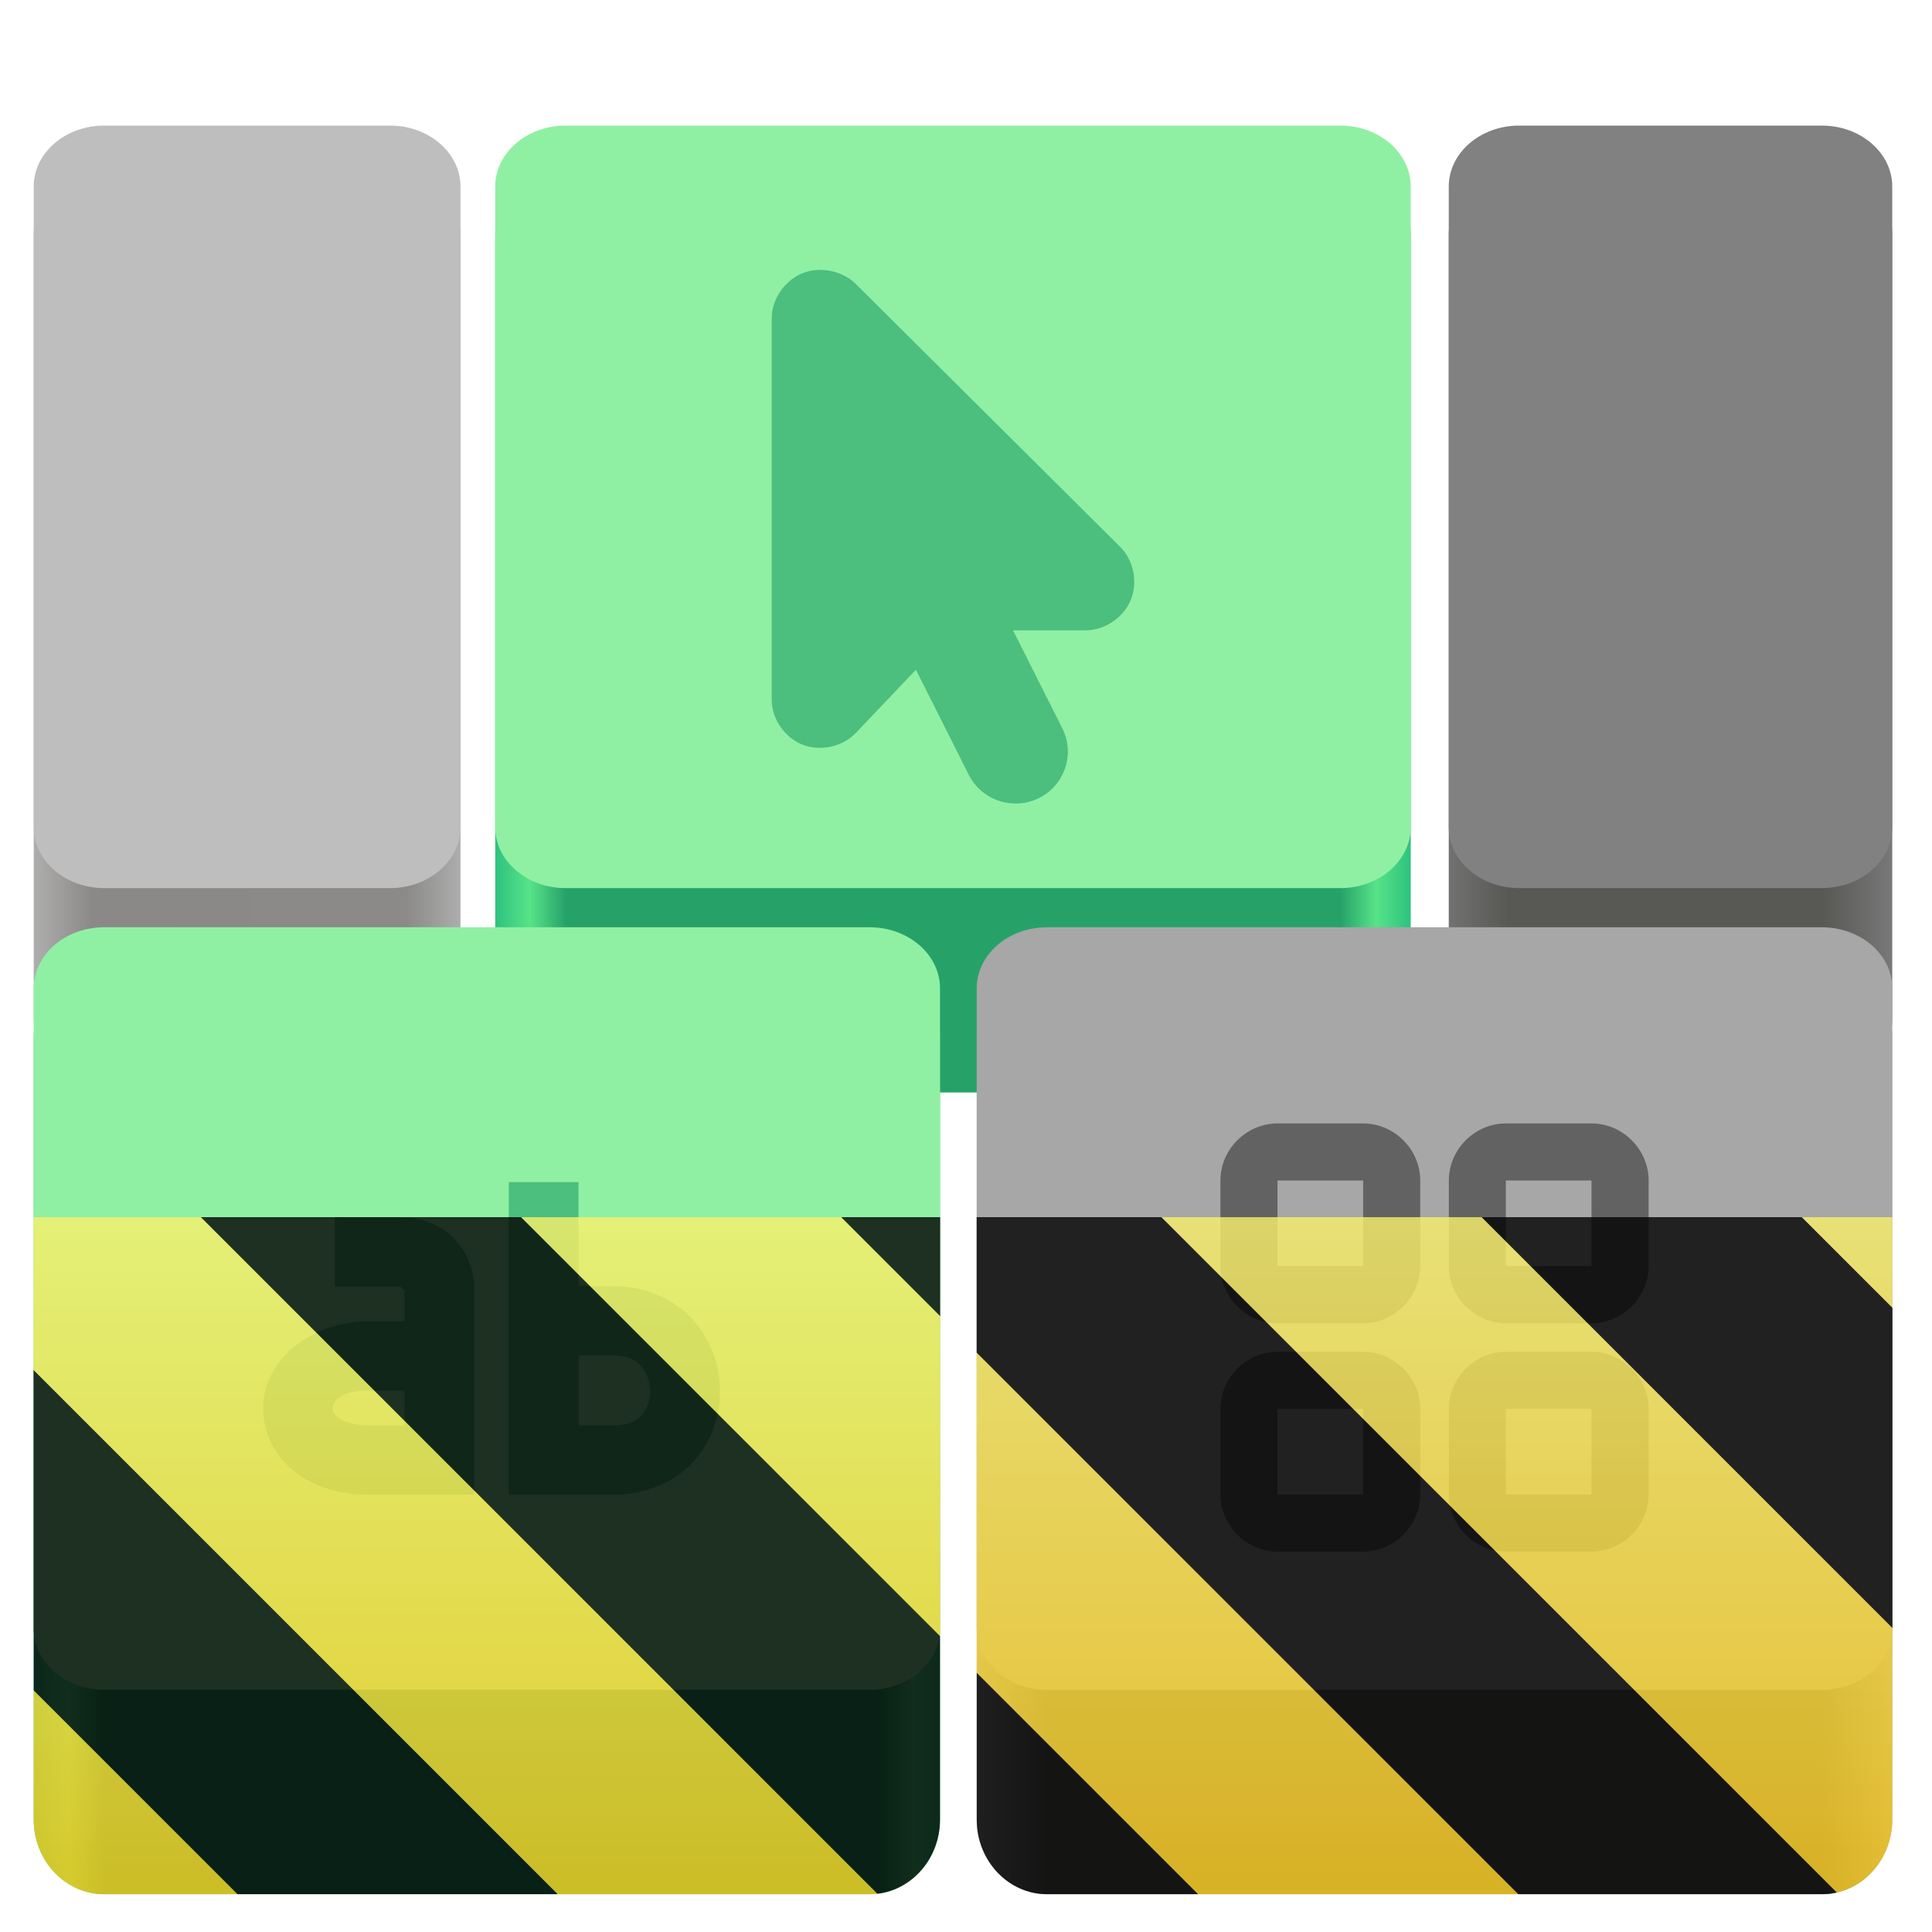
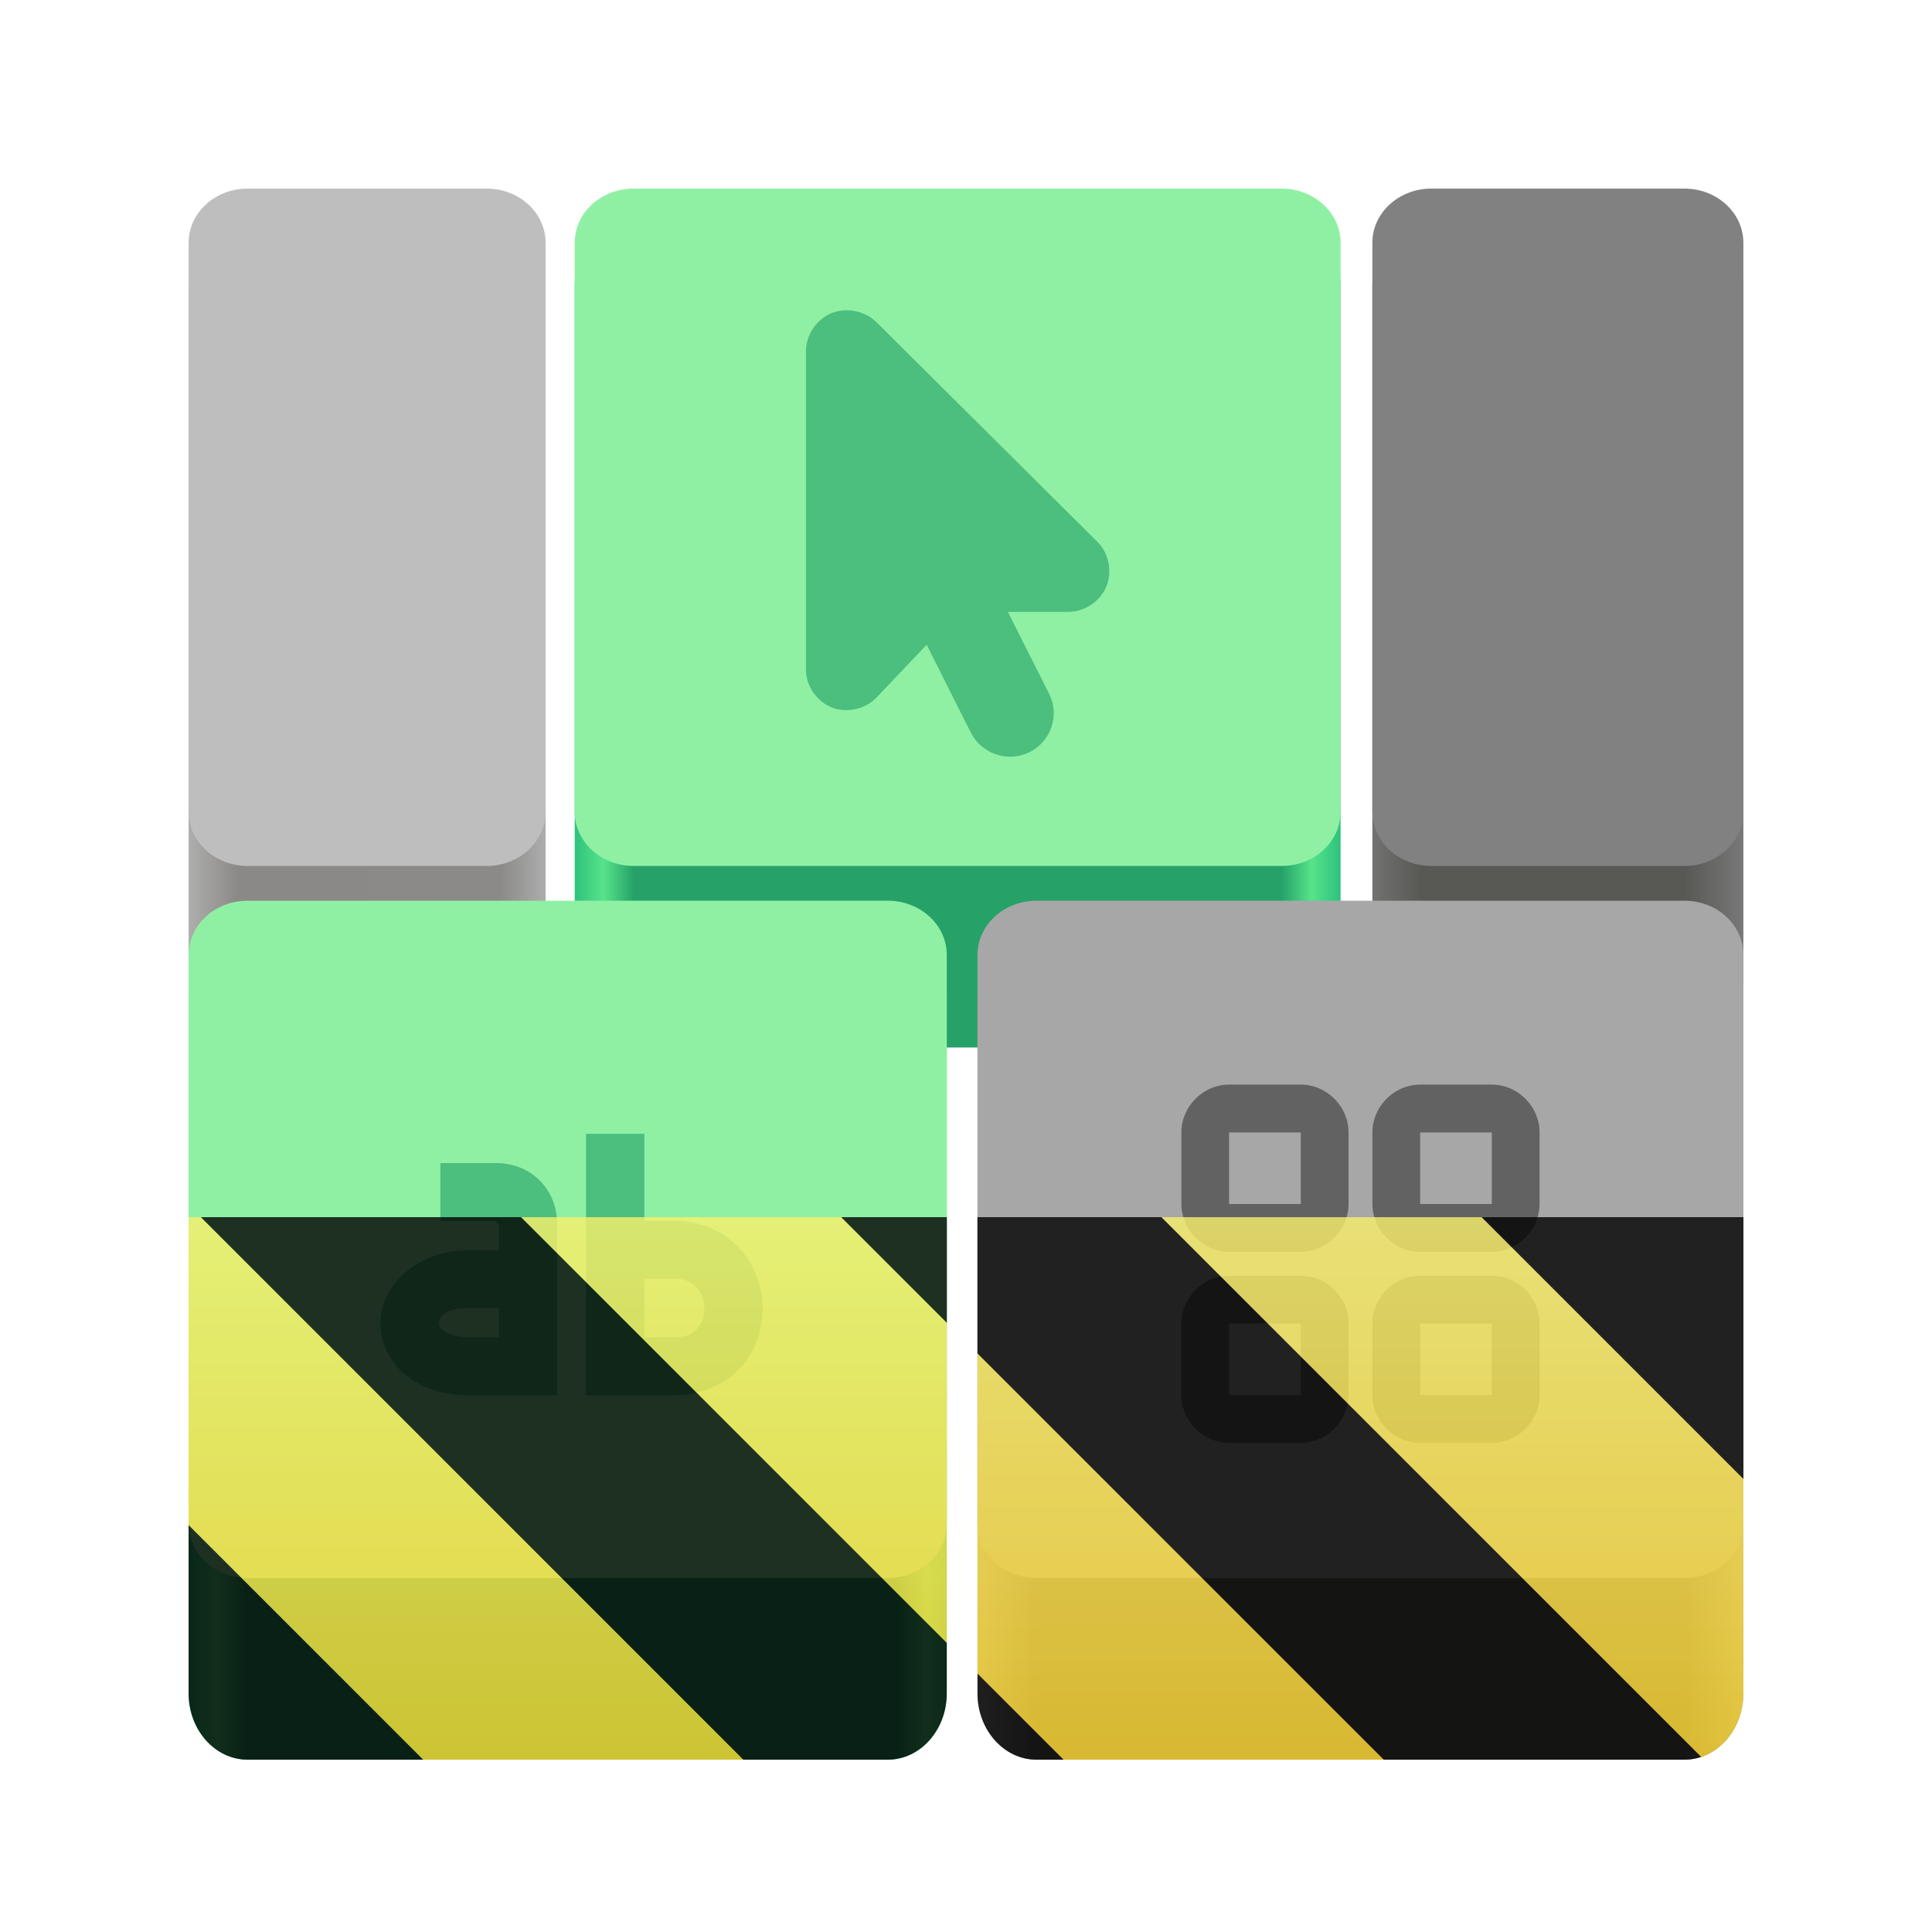
<svg xmlns="http://www.w3.org/2000/svg" xmlns:xlink="http://www.w3.org/1999/xlink" height="128px" viewBox="0 0 128 128" width="128px">
  <filter id="a" height="100%" width="100%" x="0%" y="0%">
    <feColorMatrix color-interpolation-filters="sRGB" values="0 0 0 0 1 0 0 0 0 1 0 0 0 0 1 0 0 0 1 0" />
  </filter>
  <linearGradient id="b" gradientUnits="userSpaceOnUse">
    <stop offset="0" stop-color="#2ec27e" />
    <stop offset="0.038" stop-color="#57e389" />
    <stop offset="0.077" stop-color="#26a269" />
    <stop offset="0.923" stop-color="#26a269" />
    <stop offset="0.962" stop-color="#57e389" />
    <stop offset="1" stop-color="#2ec27e" />
  </linearGradient>
-   <linearGradient id="c" gradientTransform="matrix(0.135391 0 0 0.20309 20.81558 163.6469)" x1="88.596" x2="536.596" xlink:href="#b" y1="-449.394" y2="-449.394" />
-   <linearGradient id="d" gradientTransform="matrix(0.135391 0 0 0.20309 52.71746 216.7611)" gradientUnits="userSpaceOnUse" x1="88.596" x2="536.596" y1="-449.394" y2="-449.394">
+   <linearGradient id="c" gradientTransform="matrix(0.113263 0 0 0.180402 28.04029 150.4704)" x1="88.596" x2="536.596" xlink:href="#b" y1="-449.394" y2="-449.394" />
+   <linearGradient id="d" gradientTransform="matrix(0.113263 0 0 0.180402 54.72815 197.6509)" gradientUnits="userSpaceOnUse" x1="88.596" x2="536.596" y1="-449.394" y2="-449.394">
    <stop offset="0" stop-color="#999999" />
    <stop offset="0.077" stop-color="#646361" />
    <stop offset="0.923" stop-color="#646361" />
    <stop offset="1" stop-color="#999999" />
  </linearGradient>
-   <linearGradient id="e" gradientTransform="matrix(0.135391 0 0 0.20309 52.71746 163.647)" gradientUnits="userSpaceOnUse" x1="88.596" x2="536.596" y1="-449.394" y2="-449.394">
+   <linearGradient id="e" gradientTransform="matrix(0.113263 0 0 0.180402 54.72816 150.4705)" gradientUnits="userSpaceOnUse" x1="88.596" x2="536.596" y1="-449.394" y2="-449.394">
    <stop offset="0.5" stop-color="#787878" />
    <stop offset="0.58" stop-color="#585855" />
    <stop offset="0.923" stop-color="#585855" />
    <stop offset="1" stop-color="#787878" />
  </linearGradient>
-   <linearGradient id="f" gradientTransform="matrix(0.135391 0 0 0.20309 -41.03194 163.647)" gradientUnits="userSpaceOnUse" x1="88.596" x2="536.596" y1="-449.394" y2="-449.394">
+   <linearGradient id="f" gradientTransform="matrix(0.113263 0 0 0.180402 -23.69894 150.4705)" gradientUnits="userSpaceOnUse" x1="88.596" x2="536.596" y1="-449.394" y2="-449.394">
    <stop offset="0.498" stop-color="#b8b8b8" />
    <stop offset="0.58" stop-color="#8b8987" />
    <stop offset="0.923" stop-color="#8b8a89" />
    <stop offset="1" stop-color="#b8b8b8" />
  </linearGradient>
-   <linearGradient id="g" gradientTransform="matrix(0.135391 0 0 0.20309 -9.760395 216.7611)" x1="88.596" x2="536.596" xlink:href="#b" y1="-449.394" y2="-449.394" />
+   <linearGradient id="g" gradientTransform="matrix(0.113263 0 0 0.180402 2.461619 197.6509)" x1="88.596" x2="536.596" xlink:href="#b" y1="-449.394" y2="-449.394" />
  <clipPath id="h">
    <rect height="128" width="128" />
  </clipPath>
  <clipPath id="i">
    <rect height="128" width="128" />
  </clipPath>
  <mask id="j">
    <g filter="url(#a)">
      <g clip-path="url(#i)" filter="url(#a)">
        <g clip-path="url(#h)">
-           <path d="m 37.477 10.641 h 51.32 c 2.578 0 4.668 2.211 4.668 4.941 v 51.859 c 0 2.727 -2.09 4.938 -4.668 4.938 h -51.32 c -2.578 0 -4.668 -2.211 -4.668 -4.938 v -51.859 c 0 -2.73 2.09 -4.941 4.668 -4.941 z m 0 0" fill="url(#c)" />
-           <path d="m 69.379 63.754 h 51.32 c 2.578 0 4.668 2.211 4.668 4.938 v 51.863 c 0 2.727 -2.09 4.941 -4.668 4.941 h -51.32 c -2.578 0 -4.668 -2.215 -4.668 -4.941 v -51.863 c 0 -2.727 2.09 -4.938 4.668 -4.938 z m 0 0" fill="url(#d)" />
-           <path d="m 100.652 10.641 h 20.047 c 2.578 0 4.668 2.211 4.668 4.938 v 51.863 c 0 2.727 -2.09 4.941 -4.668 4.941 h -20.047 c -2.578 0 -4.668 -2.215 -4.668 -4.941 v -51.863 c 0 -2.727 2.09 -4.938 4.668 -4.938 z m 0 0" fill="url(#e)" />
-           <path d="m 100.652 8.32 h 20.047 c 2.578 0 4.668 1.809 4.668 4.039 v 42.441 c 0 2.23 -2.09 4.039 -4.668 4.039 h -20.047 c -2.578 0 -4.668 -1.809 -4.668 -4.039 v -42.441 c 0 -2.23 2.09 -4.039 4.668 -4.039 z m 0 0" fill="#818181" />
-           <path d="m 6.902 10.641 h 18.938 c 2.578 0 4.668 2.211 4.668 4.938 v 51.863 c 0 2.727 -2.09 4.941 -4.668 4.941 h -18.938 c -2.578 0 -4.668 -2.215 -4.668 -4.941 v -51.863 c 0 -2.727 2.09 -4.938 4.668 -4.938 z m 0 0" fill="url(#f)" />
-           <path d="m 6.902 8.32 h 18.938 c 2.578 0 4.668 1.809 4.668 4.039 v 42.441 c 0 2.23 -2.09 4.039 -4.668 4.039 h -18.938 c -2.578 0 -4.668 -1.809 -4.668 -4.039 v -42.441 c 0 -2.23 2.09 -4.039 4.668 -4.039 z m 0 0" fill="#bebebe" />
-           <path d="m 69.379 61.434 h 51.32 c 2.578 0 4.668 1.809 4.668 4.043 v 42.438 c 0 2.23 -2.09 4.039 -4.668 4.039 h -51.32 c -2.578 0 -4.668 -1.809 -4.668 -4.039 v -42.438 c 0 -2.234 2.09 -4.043 4.668 -4.043 z m 0 0" fill="#a7a7a7" />
-           <path d="m 6.902 63.754 h 50.711 c 2.574 0 4.664 2.211 4.664 4.938 v 51.863 c 0 2.727 -2.09 4.941 -4.664 4.941 h -50.711 c -2.578 0 -4.668 -2.215 -4.668 -4.941 v -51.863 c 0 -2.727 2.09 -4.938 4.668 -4.938 z m 0 0" fill="url(#g)" />
-           <path d="m 6.902 61.434 h 50.711 c 2.574 0 4.664 1.809 4.664 4.043 v 42.438 c 0 2.23 -2.09 4.039 -4.664 4.039 h -50.711 c -2.578 0 -4.668 -1.809 -4.668 -4.039 v -42.438 c 0 -2.234 2.09 -4.043 4.668 -4.043 z m 0 0" fill="#8ff0a4" />
-           <path d="m 22.176 80.645 v 4.586 h 4.43 c -0.129 0 0.195 0.363 0.195 0.188 v 2.121 h -2.32 c -3.957 0 -6.992 2.582 -7.051 5.703 c -0.023 1.559 0.711 3.125 1.992 4.176 c 1.281 1.059 3.031 1.605 5.059 1.605 h 6.934 v -13.605 c 0 -2.684 -2.043 -4.773 -4.809 -4.773 z m 2.305 11.484 h 2.32 v 2.309 h -2.32 c -1.199 0 -1.832 -0.316 -2.117 -0.559 c -0.293 -0.238 -0.316 -0.395 -0.316 -0.559 c 0.008 -0.328 0.199 -1.195 2.434 -1.195 z m 9.227 -13.809 v 20.703 h 6.934 c 2.168 0 4.086 -0.852 5.305 -2.199 c 1.227 -1.348 1.77 -3.066 1.746 -4.742 c -0.012 -1.734 -0.656 -3.398 -1.824 -4.688 c -1.215 -1.324 -3.102 -2.188 -5.227 -2.188 h -2.316 v -6.887 z m 4.617 11.477 h 2.316 c 0.977 0 1.445 0.285 1.82 0.691 c 0.367 0.406 0.605 1.027 0.617 1.656 c 0.008 0.633 -0.207 1.215 -0.555 1.602 c -0.352 0.383 -0.82 0.691 -1.883 0.691 h -2.316 z m 0 0" fill="#26a269" fill-opacity="0.639" />
-           <path d="m 37.477 8.32 h 51.32 c 2.578 0 4.668 1.809 4.668 4.039 v 42.438 c 0 2.234 -2.09 4.043 -4.668 4.043 h -51.32 c -2.578 0 -4.668 -1.809 -4.668 -4.043 v -42.438 c 0 -2.23 2.09 -4.039 4.668 -4.039 z m 0 0" fill="#8ff0a4" />
-           <path d="m 54.5 17.883 c -0.469 -0.016 -0.938 0.059 -1.352 0.227 c -1.117 0.457 -2.02 1.66 -2.02 3.004 v 25.238 c 0 1.344 0.922 2.535 2.035 2.984 c 1.109 0.438 2.609 0.199 3.539 -0.777 l 3.98 -4.188 l 3.5 6.957 c 0.855 1.703 2.941 2.391 4.645 1.551 c 1.711 -0.852 2.41 -2.922 1.559 -4.617 l -3.27 -6.5 h 4.785 c 1.355 0 2.559 -0.895 3.012 -2.008 c 0.457 -1.102 0.254 -2.582 -0.703 -3.527 l -17.508 -17.41 c -0.598 -0.59 -1.41 -0.895 -2.203 -0.934 z m 0 0" fill="#26a269" fill-opacity="0.639" />
-           <path d="m 84.637 74.43 c -2.059 0 -3.781 1.719 -3.781 3.781 v 5.672 c 0 2.066 1.723 3.785 3.781 3.785 h 5.676 c 2.059 0 3.781 -1.719 3.781 -3.785 v -5.672 c 0 -2.062 -1.723 -3.781 -3.781 -3.781 z m 15.129 0 c -2.059 0 -3.777 1.719 -3.777 3.781 v 5.672 c 0 2.066 1.719 3.785 3.777 3.785 h 5.676 c 2.062 0 3.785 -1.719 3.785 -3.785 v -5.672 c 0 -2.062 -1.723 -3.781 -3.785 -3.781 z m -15.129 3.781 h 5.676 v 5.672 h -5.676 z m 15.129 0 h 5.676 v 5.672 h -5.676 z m -15.129 11.348 c -2.059 0 -3.781 1.719 -3.781 3.785 v 5.672 c 0 2.059 1.723 3.781 3.781 3.781 h 5.676 c 2.059 0 3.781 -1.723 3.781 -3.781 v -5.672 c 0 -2.066 -1.723 -3.785 -3.781 -3.785 z m 15.129 0 c -2.059 0 -3.777 1.719 -3.777 3.785 v 5.672 c 0 2.059 1.719 3.781 3.777 3.781 h 5.676 c 2.062 0 3.785 -1.723 3.785 -3.781 v -5.672 c 0 -2.066 -1.723 -3.785 -3.785 -3.785 z m -15.129 3.785 h 5.676 v 5.672 h -5.676 z m 15.129 0 h 5.676 v 5.672 h -5.676 z m 0 0" fill="#222222" fill-opacity="0.514" />
+           <path d="m 41.977 14.559 h 42.938 c 2.152 0 3.902 1.961 3.902 4.387 v 46.066 c 0 2.426 -1.75 4.387 -3.902 4.387 h -42.938 c -2.152 0 -3.902 -1.961 -3.902 -4.387 v -46.066 c 0 -2.426 1.75 -4.387 3.902 -4.387 z m 0 0" fill="url(#c)" />
+           <path d="m 68.668 61.738 h 42.934 c 2.156 0 3.902 1.965 3.902 4.387 v 46.066 c 0 2.422 -1.746 4.391 -3.902 4.391 h -42.934 c -2.156 0 -3.906 -1.969 -3.906 -4.391 v -46.066 c 0 -2.422 1.75 -4.387 3.906 -4.387 z m 0 0" fill="url(#d)" />
+           <path d="m 94.828 14.559 h 16.773 c 2.156 0 3.902 1.965 3.902 4.387 v 46.066 c 0 2.422 -1.746 4.391 -3.902 4.391 h -16.773 c -2.156 0 -3.906 -1.969 -3.906 -4.391 v -46.066 c 0 -2.422 1.75 -4.387 3.906 -4.387 z m 0 0" fill="url(#e)" />
+           <path d="m 94.828 12.496 h 16.773 c 2.156 0 3.902 1.605 3.902 3.59 v 37.699 c 0 1.98 -1.746 3.586 -3.902 3.586 h -16.773 c -2.156 0 -3.906 -1.605 -3.906 -3.586 v -37.699 c 0 -1.984 1.75 -3.59 3.906 -3.59 z m 0 0" fill="#818181" />
+           <path d="m 16.398 14.559 h 15.848 c 2.156 0 3.902 1.965 3.902 4.387 v 46.066 c 0 2.422 -1.746 4.391 -3.902 4.391 h -15.848 c -2.156 0 -3.902 -1.969 -3.902 -4.391 v -46.066 c 0 -2.422 1.746 -4.387 3.902 -4.387 z m 0 0" fill="url(#f)" />
+           <path d="m 16.398 12.496 h 15.848 c 2.156 0 3.902 1.605 3.902 3.59 v 37.699 c 0 1.98 -1.746 3.586 -3.902 3.586 h -15.848 c -2.156 0 -3.902 -1.605 -3.902 -3.586 v -37.699 c 0 -1.984 1.746 -3.59 3.902 -3.59 z m 0 0" fill="#bebebe" />
+           <path d="m 68.668 59.676 h 42.934 c 2.156 0 3.902 1.605 3.902 3.59 v 37.699 c 0 1.98 -1.746 3.586 -3.902 3.586 h -42.934 c -2.156 0 -3.906 -1.605 -3.906 -3.586 v -37.699 c 0 -1.984 1.75 -3.59 3.906 -3.59 z m 0 0" fill="#a7a7a7" />
+           <path d="m 16.398 61.738 h 42.422 c 2.156 0 3.906 1.965 3.906 4.387 v 46.066 c 0 2.422 -1.75 4.391 -3.906 4.391 h -42.422 c -2.156 0 -3.902 -1.969 -3.902 -4.391 v -46.066 c 0 -2.422 1.746 -4.387 3.902 -4.387 z m 0 0" fill="url(#g)" />
+           <path d="m 16.398 59.676 h 42.422 c 2.156 0 3.906 1.605 3.906 3.59 v 37.699 c 0 1.98 -1.75 3.586 -3.906 3.586 h -42.422 c -2.156 0 -3.902 -1.605 -3.902 -3.586 v -37.699 c 0 -1.984 1.746 -3.59 3.902 -3.59 z m 0 0" fill="#8ff0a4" />
+           <path d="m 29.176 77.059 v 3.84 h 3.707 c -0.105 0 0.164 0.305 0.164 0.156 v 1.773 h -1.941 c -3.312 0 -5.848 2.16 -5.895 4.77 c -0.023 1.305 0.59 2.613 1.664 3.496 c 1.07 0.883 2.535 1.344 4.23 1.344 h 5.801 v -11.383 c 0 -2.246 -1.711 -3.996 -4.023 -3.996 z m 1.93 9.609 h 1.941 v 1.93 h -1.941 c -1 0 -1.531 -0.262 -1.773 -0.465 c -0.242 -0.199 -0.262 -0.332 -0.262 -0.469 c 0.008 -0.273 0.164 -1 2.035 -1 z m 7.719 -11.551 v 17.32 h 5.801 c 1.812 0 3.418 -0.715 4.438 -1.844 c 1.027 -1.125 1.48 -2.562 1.461 -3.965 c -0.008 -1.449 -0.551 -2.844 -1.523 -3.922 c -1.02 -1.105 -2.598 -1.832 -4.375 -1.832 h -1.938 v -5.758 z m 3.863 9.598 h 1.938 c 0.816 0 1.207 0.242 1.523 0.582 c 0.309 0.34 0.504 0.855 0.516 1.383 c 0.008 0.531 -0.172 1.02 -0.465 1.344 c -0.293 0.316 -0.688 0.574 -1.574 0.574 h -1.938 z m 0 0" fill="#26a269" fill-opacity="0.639" />
+           <path d="m 41.977 12.496 h 42.938 c 2.152 0 3.902 1.605 3.902 3.59 v 37.695 c 0 1.984 -1.75 3.59 -3.902 3.59 h -42.938 c -2.152 0 -3.902 -1.605 -3.902 -3.59 v -37.695 c 0 -1.984 1.75 -3.59 3.902 -3.59 z m 0 0" fill="#8ff0a4" />
+           <path d="m 56.219 20.559 c -0.391 -0.016 -0.785 0.047 -1.133 0.188 c -0.934 0.383 -1.688 1.387 -1.688 2.512 v 21.113 c 0 1.125 0.77 2.121 1.703 2.5 c 0.93 0.367 2.184 0.164 2.961 -0.652 l 3.332 -3.504 l 2.926 5.82 c 0.719 1.426 2.461 2 3.887 1.297 c 1.43 -0.711 2.016 -2.445 1.301 -3.863 l -2.734 -5.434 h 4.004 c 1.133 0 2.141 -0.75 2.52 -1.68 c 0.383 -0.922 0.211 -2.16 -0.586 -2.953 l -14.648 -14.562 c -0.5 -0.496 -1.18 -0.75 -1.844 -0.781 z m 0 0" fill="#26a269" fill-opacity="0.639" />
+           <path d="m 81.43 71.859 c -1.723 0 -3.16 1.441 -3.16 3.168 v 4.742 c 0 1.727 1.438 3.164 3.16 3.164 h 4.75 c 1.723 0 3.164 -1.438 3.164 -3.164 v -4.742 c 0 -1.727 -1.441 -3.168 -3.164 -3.168 z m 12.66 0 c -1.727 0 -3.164 1.441 -3.164 3.168 v 4.742 c 0 1.727 1.438 3.164 3.164 3.164 h 4.746 c 1.723 0 3.164 -1.438 3.164 -3.164 v -4.742 c 0 -1.727 -1.441 -3.168 -3.164 -3.168 z m -12.66 3.168 h 4.75 v 4.742 h -4.75 z m 12.66 0 h 4.746 v 4.742 h -4.746 z m -12.66 9.492 c -1.723 0 -3.16 1.438 -3.16 3.164 v 4.746 c 0 1.723 1.438 3.164 3.16 3.164 h 4.75 c 1.723 0 3.164 -1.441 3.164 -3.164 v -4.746 c 0 -1.727 -1.441 -3.164 -3.164 -3.164 z m 12.66 0 c -1.727 0 -3.164 1.438 -3.164 3.164 v 4.746 c 0 1.723 1.438 3.164 3.164 3.164 h 4.746 c 1.723 0 3.164 -1.441 3.164 -3.164 v -4.746 c 0 -1.727 -1.441 -3.164 -3.164 -3.164 z m -12.66 3.164 h 4.75 v 4.746 h -4.75 z m 12.66 0 h 4.746 v 4.746 h -4.746 z m 0 0" fill="#222222" fill-opacity="0.514" />
        </g>
      </g>
    </g>
  </mask>
  <mask id="k">
    <g filter="url(#a)">
      <rect fill-opacity="0.8" height="184.32" width="184.32" x="-28.16" y="-28.16" />
    </g>
  </mask>
  <linearGradient id="l" gradientTransform="matrix(0 0.37 -0.98462 0 295.385 -30.36)" gradientUnits="userSpaceOnUse" x1="300" x2="428" y1="235" y2="235">
    <stop offset="0" stop-color="#f9f06b" />
    <stop offset="1" stop-color="#f5c211" />
  </linearGradient>
  <clipPath id="m">
    <rect height="128" width="128" />
  </clipPath>
  <clipPath id="n">
    <rect height="128" width="128" />
  </clipPath>
-   <path d="m 37.477 10.641 h 51.32 c 2.578 0 4.668 2.211 4.668 4.941 v 51.859 c 0 2.727 -2.09 4.938 -4.668 4.938 h -51.32 c -2.578 0 -4.668 -2.211 -4.668 -4.938 v -51.859 c 0 -2.73 2.09 -4.941 4.668 -4.941 z m 0 0" fill="url(#c)" />
-   <path d="m 69.379 63.754 h 51.32 c 2.578 0 4.668 2.211 4.668 4.938 v 51.863 c 0 2.727 -2.09 4.941 -4.668 4.941 h -51.32 c -2.578 0 -4.668 -2.215 -4.668 -4.941 v -51.863 c 0 -2.727 2.09 -4.938 4.668 -4.938 z m 0 0" fill="url(#d)" />
-   <path d="m 100.652 10.641 h 20.047 c 2.578 0 4.668 2.211 4.668 4.938 v 51.863 c 0 2.727 -2.09 4.941 -4.668 4.941 h -20.047 c -2.578 0 -4.668 -2.215 -4.668 -4.941 v -51.863 c 0 -2.727 2.09 -4.938 4.668 -4.938 z m 0 0" fill="url(#e)" />
-   <path d="m 100.652 8.32 h 20.047 c 2.578 0 4.668 1.809 4.668 4.039 v 42.441 c 0 2.23 -2.09 4.039 -4.668 4.039 h -20.047 c -2.578 0 -4.668 -1.809 -4.668 -4.039 v -42.441 c 0 -2.23 2.09 -4.039 4.668 -4.039 z m 0 0" fill="#818181" />
-   <path d="m 6.902 10.641 h 18.938 c 2.578 0 4.668 2.211 4.668 4.938 v 51.863 c 0 2.727 -2.09 4.941 -4.668 4.941 h -18.938 c -2.578 0 -4.668 -2.215 -4.668 -4.941 v -51.863 c 0 -2.727 2.09 -4.938 4.668 -4.938 z m 0 0" fill="url(#f)" />
-   <path d="m 6.902 8.32 h 18.938 c 2.578 0 4.668 1.809 4.668 4.039 v 42.441 c 0 2.23 -2.09 4.039 -4.668 4.039 h -18.938 c -2.578 0 -4.668 -1.809 -4.668 -4.039 v -42.441 c 0 -2.23 2.09 -4.039 4.668 -4.039 z m 0 0" fill="#bebebe" />
-   <path d="m 69.379 61.434 h 51.32 c 2.578 0 4.668 1.809 4.668 4.043 v 42.438 c 0 2.23 -2.09 4.039 -4.668 4.039 h -51.32 c -2.578 0 -4.668 -1.809 -4.668 -4.039 v -42.438 c 0 -2.234 2.09 -4.043 4.668 -4.043 z m 0 0" fill="#a7a7a7" />
-   <path d="m 6.902 63.754 h 50.711 c 2.574 0 4.664 2.211 4.664 4.938 v 51.863 c 0 2.727 -2.09 4.941 -4.664 4.941 h -50.711 c -2.578 0 -4.668 -2.215 -4.668 -4.941 v -51.863 c 0 -2.727 2.09 -4.938 4.668 -4.938 z m 0 0" fill="url(#g)" />
-   <path d="m 6.902 61.434 h 50.711 c 2.574 0 4.664 1.809 4.664 4.043 v 42.438 c 0 2.23 -2.09 4.039 -4.664 4.039 h -50.711 c -2.578 0 -4.668 -1.809 -4.668 -4.039 v -42.438 c 0 -2.234 2.09 -4.043 4.668 -4.043 z m 0 0" fill="#8ff0a4" />
-   <path d="m 22.176 80.645 v 4.586 h 4.43 c -0.129 0 0.195 0.363 0.195 0.188 v 2.121 h -2.32 c -3.957 0 -6.992 2.582 -7.051 5.703 c -0.023 1.559 0.711 3.125 1.992 4.176 c 1.281 1.059 3.031 1.605 5.059 1.605 h 6.934 v -13.605 c 0 -2.684 -2.043 -4.773 -4.809 -4.773 z m 2.305 11.484 h 2.32 v 2.309 h -2.32 c -1.199 0 -1.832 -0.316 -2.117 -0.559 c -0.293 -0.238 -0.316 -0.395 -0.316 -0.559 c 0.008 -0.328 0.199 -1.195 2.434 -1.195 z m 9.227 -13.809 v 20.703 h 6.934 c 2.168 0 4.086 -0.852 5.305 -2.199 c 1.227 -1.348 1.77 -3.066 1.746 -4.742 c -0.012 -1.734 -0.656 -3.398 -1.824 -4.688 c -1.215 -1.324 -3.102 -2.188 -5.227 -2.188 h -2.316 v -6.887 z m 4.617 11.477 h 2.316 c 0.977 0 1.445 0.285 1.82 0.691 c 0.367 0.406 0.605 1.027 0.617 1.656 c 0.008 0.633 -0.207 1.215 -0.555 1.602 c -0.352 0.383 -0.82 0.691 -1.883 0.691 h -2.316 z m 0 0" fill="#26a269" fill-opacity="0.639" />
-   <path d="m 37.477 8.32 h 51.32 c 2.578 0 4.668 1.809 4.668 4.039 v 42.438 c 0 2.234 -2.09 4.043 -4.668 4.043 h -51.32 c -2.578 0 -4.668 -1.809 -4.668 -4.043 v -42.438 c 0 -2.23 2.09 -4.039 4.668 -4.039 z m 0 0" fill="#8ff0a4" />
-   <path d="m 54.5 17.883 c -0.469 -0.016 -0.938 0.059 -1.352 0.227 c -1.117 0.457 -2.02 1.66 -2.02 3.004 v 25.238 c 0 1.344 0.922 2.535 2.035 2.984 c 1.109 0.438 2.609 0.199 3.539 -0.777 l 3.98 -4.188 l 3.5 6.957 c 0.855 1.703 2.941 2.391 4.645 1.551 c 1.711 -0.852 2.41 -2.922 1.559 -4.617 l -3.27 -6.5 h 4.785 c 1.355 0 2.559 -0.895 3.012 -2.008 c 0.457 -1.102 0.254 -2.582 -0.703 -3.527 l -17.508 -17.41 c -0.598 -0.59 -1.41 -0.895 -2.203 -0.934 z m 0 0" fill="#26a269" fill-opacity="0.639" />
-   <path d="m 84.637 74.43 c -2.059 0 -3.781 1.719 -3.781 3.781 v 5.672 c 0 2.066 1.723 3.785 3.781 3.785 h 5.676 c 2.059 0 3.781 -1.719 3.781 -3.785 v -5.672 c 0 -2.062 -1.723 -3.781 -3.781 -3.781 z m 15.129 0 c -2.059 0 -3.777 1.719 -3.777 3.781 v 5.672 c 0 2.066 1.719 3.785 3.777 3.785 h 5.676 c 2.062 0 3.785 -1.719 3.785 -3.785 v -5.672 c 0 -2.062 -1.723 -3.781 -3.785 -3.781 z m -15.129 3.781 h 5.676 v 5.672 h -5.676 z m 15.129 0 h 5.676 v 5.672 h -5.676 z m -15.129 11.348 c -2.059 0 -3.781 1.719 -3.781 3.785 v 5.672 c 0 2.059 1.723 3.781 3.781 3.781 h 5.676 c 2.059 0 3.781 -1.723 3.781 -3.781 v -5.672 c 0 -2.066 -1.723 -3.785 -3.781 -3.785 z m 15.129 0 c -2.059 0 -3.777 1.719 -3.777 3.785 v 5.672 c 0 2.059 1.719 3.781 3.777 3.781 h 5.676 c 2.062 0 3.785 -1.723 3.785 -3.781 v -5.672 c 0 -2.066 -1.723 -3.785 -3.785 -3.785 z m -15.129 3.785 h 5.676 v 5.672 h -5.676 z m 15.129 0 h 5.676 v 5.672 h -5.676 z m 0 0" fill="#222222" fill-opacity="0.514" />
+   <path d="m 41.977 14.559 h 42.938 c 2.152 0 3.902 1.961 3.902 4.387 v 46.066 c 0 2.426 -1.75 4.387 -3.902 4.387 h -42.938 c -2.152 0 -3.902 -1.961 -3.902 -4.387 v -46.066 c 0 -2.426 1.75 -4.387 3.902 -4.387 z m 0 0" fill="url(#c)" />
+   <path d="m 68.668 61.738 h 42.934 c 2.156 0 3.902 1.965 3.902 4.387 v 46.066 c 0 2.422 -1.746 4.391 -3.902 4.391 h -42.934 c -2.156 0 -3.906 -1.969 -3.906 -4.391 v -46.066 c 0 -2.422 1.75 -4.387 3.906 -4.387 z m 0 0" fill="url(#d)" />
+   <path d="m 94.828 14.559 h 16.773 c 2.156 0 3.902 1.965 3.902 4.387 v 46.066 c 0 2.422 -1.746 4.391 -3.902 4.391 h -16.773 c -2.156 0 -3.906 -1.969 -3.906 -4.391 v -46.066 c 0 -2.422 1.75 -4.387 3.906 -4.387 z m 0 0" fill="url(#e)" />
+   <path d="m 94.828 12.496 h 16.773 c 2.156 0 3.902 1.605 3.902 3.59 v 37.699 c 0 1.98 -1.746 3.586 -3.902 3.586 h -16.773 c -2.156 0 -3.906 -1.605 -3.906 -3.586 v -37.699 c 0 -1.984 1.75 -3.59 3.906 -3.59 z m 0 0" fill="#818181" />
+   <path d="m 16.398 14.559 h 15.848 c 2.156 0 3.902 1.965 3.902 4.387 v 46.066 c 0 2.422 -1.746 4.391 -3.902 4.391 h -15.848 c -2.156 0 -3.902 -1.969 -3.902 -4.391 v -46.066 c 0 -2.422 1.746 -4.387 3.902 -4.387 z m 0 0" fill="url(#f)" />
+   <path d="m 16.398 12.496 h 15.848 c 2.156 0 3.902 1.605 3.902 3.59 v 37.699 c 0 1.98 -1.746 3.586 -3.902 3.586 h -15.848 c -2.156 0 -3.902 -1.605 -3.902 -3.586 v -37.699 c 0 -1.984 1.746 -3.59 3.902 -3.59 z m 0 0" fill="#bebebe" />
+   <path d="m 68.668 59.676 h 42.934 c 2.156 0 3.902 1.605 3.902 3.59 v 37.699 c 0 1.98 -1.746 3.586 -3.902 3.586 h -42.934 c -2.156 0 -3.906 -1.605 -3.906 -3.586 v -37.699 c 0 -1.984 1.75 -3.59 3.906 -3.59 z m 0 0" fill="#a7a7a7" />
+   <path d="m 16.398 61.738 h 42.422 c 2.156 0 3.906 1.965 3.906 4.387 v 46.066 c 0 2.422 -1.75 4.391 -3.906 4.391 h -42.422 c -2.156 0 -3.902 -1.969 -3.902 -4.391 v -46.066 c 0 -2.422 1.746 -4.387 3.902 -4.387 z m 0 0" fill="url(#g)" />
+   <path d="m 16.398 59.676 h 42.422 c 2.156 0 3.906 1.605 3.906 3.59 v 37.699 c 0 1.98 -1.75 3.586 -3.906 3.586 h -42.422 c -2.156 0 -3.902 -1.605 -3.902 -3.586 v -37.699 c 0 -1.984 1.746 -3.59 3.902 -3.59 z m 0 0" fill="#8ff0a4" />
+   <path d="m 29.176 77.059 v 3.84 h 3.707 c -0.105 0 0.164 0.305 0.164 0.156 v 1.773 h -1.941 c -3.312 0 -5.848 2.16 -5.895 4.77 c -0.023 1.305 0.59 2.613 1.664 3.496 c 1.07 0.883 2.535 1.344 4.23 1.344 h 5.801 v -11.383 c 0 -2.246 -1.711 -3.996 -4.023 -3.996 z m 1.93 9.609 h 1.941 v 1.93 h -1.941 c -1 0 -1.531 -0.262 -1.773 -0.465 c -0.242 -0.199 -0.262 -0.332 -0.262 -0.469 c 0.008 -0.273 0.164 -1 2.035 -1 z m 7.719 -11.551 v 17.32 h 5.801 c 1.812 0 3.418 -0.715 4.438 -1.844 c 1.027 -1.125 1.48 -2.562 1.461 -3.965 c -0.008 -1.449 -0.551 -2.844 -1.523 -3.922 c -1.02 -1.105 -2.598 -1.832 -4.375 -1.832 h -1.938 v -5.758 z m 3.863 9.598 h 1.938 c 0.816 0 1.207 0.242 1.523 0.582 c 0.309 0.34 0.504 0.855 0.516 1.383 c 0.008 0.531 -0.172 1.02 -0.465 1.344 c -0.293 0.316 -0.688 0.574 -1.574 0.574 h -1.938 z m 0 0" fill="#26a269" fill-opacity="0.639" />
+   <path d="m 41.977 12.496 h 42.938 c 2.152 0 3.902 1.605 3.902 3.59 v 37.695 c 0 1.984 -1.75 3.59 -3.902 3.59 h -42.938 c -2.152 0 -3.902 -1.605 -3.902 -3.59 v -37.695 c 0 -1.984 1.75 -3.59 3.902 -3.59 z m 0 0" fill="#8ff0a4" />
+   <path d="m 56.219 20.559 c -0.391 -0.016 -0.785 0.047 -1.133 0.188 c -0.934 0.383 -1.688 1.387 -1.688 2.512 v 21.113 c 0 1.125 0.77 2.121 1.703 2.5 c 0.93 0.367 2.184 0.164 2.961 -0.652 l 3.332 -3.504 l 2.926 5.82 c 0.719 1.426 2.461 2 3.887 1.297 c 1.43 -0.711 2.016 -2.445 1.301 -3.863 l -2.734 -5.434 h 4.004 c 1.133 0 2.141 -0.75 2.52 -1.68 c 0.383 -0.922 0.211 -2.16 -0.586 -2.953 l -14.648 -14.562 c -0.5 -0.496 -1.18 -0.75 -1.844 -0.781 z m 0 0" fill="#26a269" fill-opacity="0.639" />
+   <path d="m 81.43 71.859 c -1.723 0 -3.16 1.441 -3.16 3.168 v 4.742 c 0 1.727 1.438 3.164 3.16 3.164 h 4.75 c 1.723 0 3.164 -1.438 3.164 -3.164 v -4.742 c 0 -1.727 -1.441 -3.168 -3.164 -3.168 z m 12.66 0 c -1.727 0 -3.164 1.441 -3.164 3.168 v 4.742 c 0 1.727 1.438 3.164 3.164 3.164 h 4.746 c 1.723 0 3.164 -1.438 3.164 -3.164 v -4.742 c 0 -1.727 -1.441 -3.168 -3.164 -3.168 z m -12.66 3.168 h 4.75 v 4.742 h -4.75 z m 12.66 0 h 4.746 v 4.742 h -4.746 z m -12.66 9.492 c -1.723 0 -3.16 1.438 -3.16 3.164 v 4.746 c 0 1.723 1.438 3.164 3.16 3.164 h 4.75 c 1.723 0 3.164 -1.441 3.164 -3.164 v -4.746 c 0 -1.727 -1.441 -3.164 -3.164 -3.164 z m 12.66 0 c -1.727 0 -3.164 1.438 -3.164 3.164 v 4.746 c 0 1.723 1.438 3.164 3.164 3.164 h 4.746 c 1.723 0 3.164 -1.441 3.164 -3.164 v -4.746 c 0 -1.727 -1.441 -3.164 -3.164 -3.164 z m -12.66 3.164 h 4.75 v 4.746 h -4.75 z m 12.66 0 h 4.746 v 4.746 h -4.746 z m 0 0" fill="#222222" fill-opacity="0.514" />
  <g mask="url(#j)">
    <g clip-path="url(#n)">
      <g mask="url(#k)">
        <g clip-path="url(#m)">
          <path d="m 128 80.641 v 47.359 h -128 v -47.359 z m 0 0" fill="url(#l)" />
          <path d="m 13.309 80.641 l 47.355 47.359 h 21.215 l -47.359 -47.359 z m 42.422 0 l 47.363 47.359 h 21.215 l -47.363 -47.359 z m 42.43 0 l 29.84 29.84 v -21.211 l -8.629 -8.629 z m -98.16 7.906 v 21.215 l 18.238 18.238 h 21.215 z m 0 0" />
        </g>
      </g>
    </g>
  </g>
</svg>
